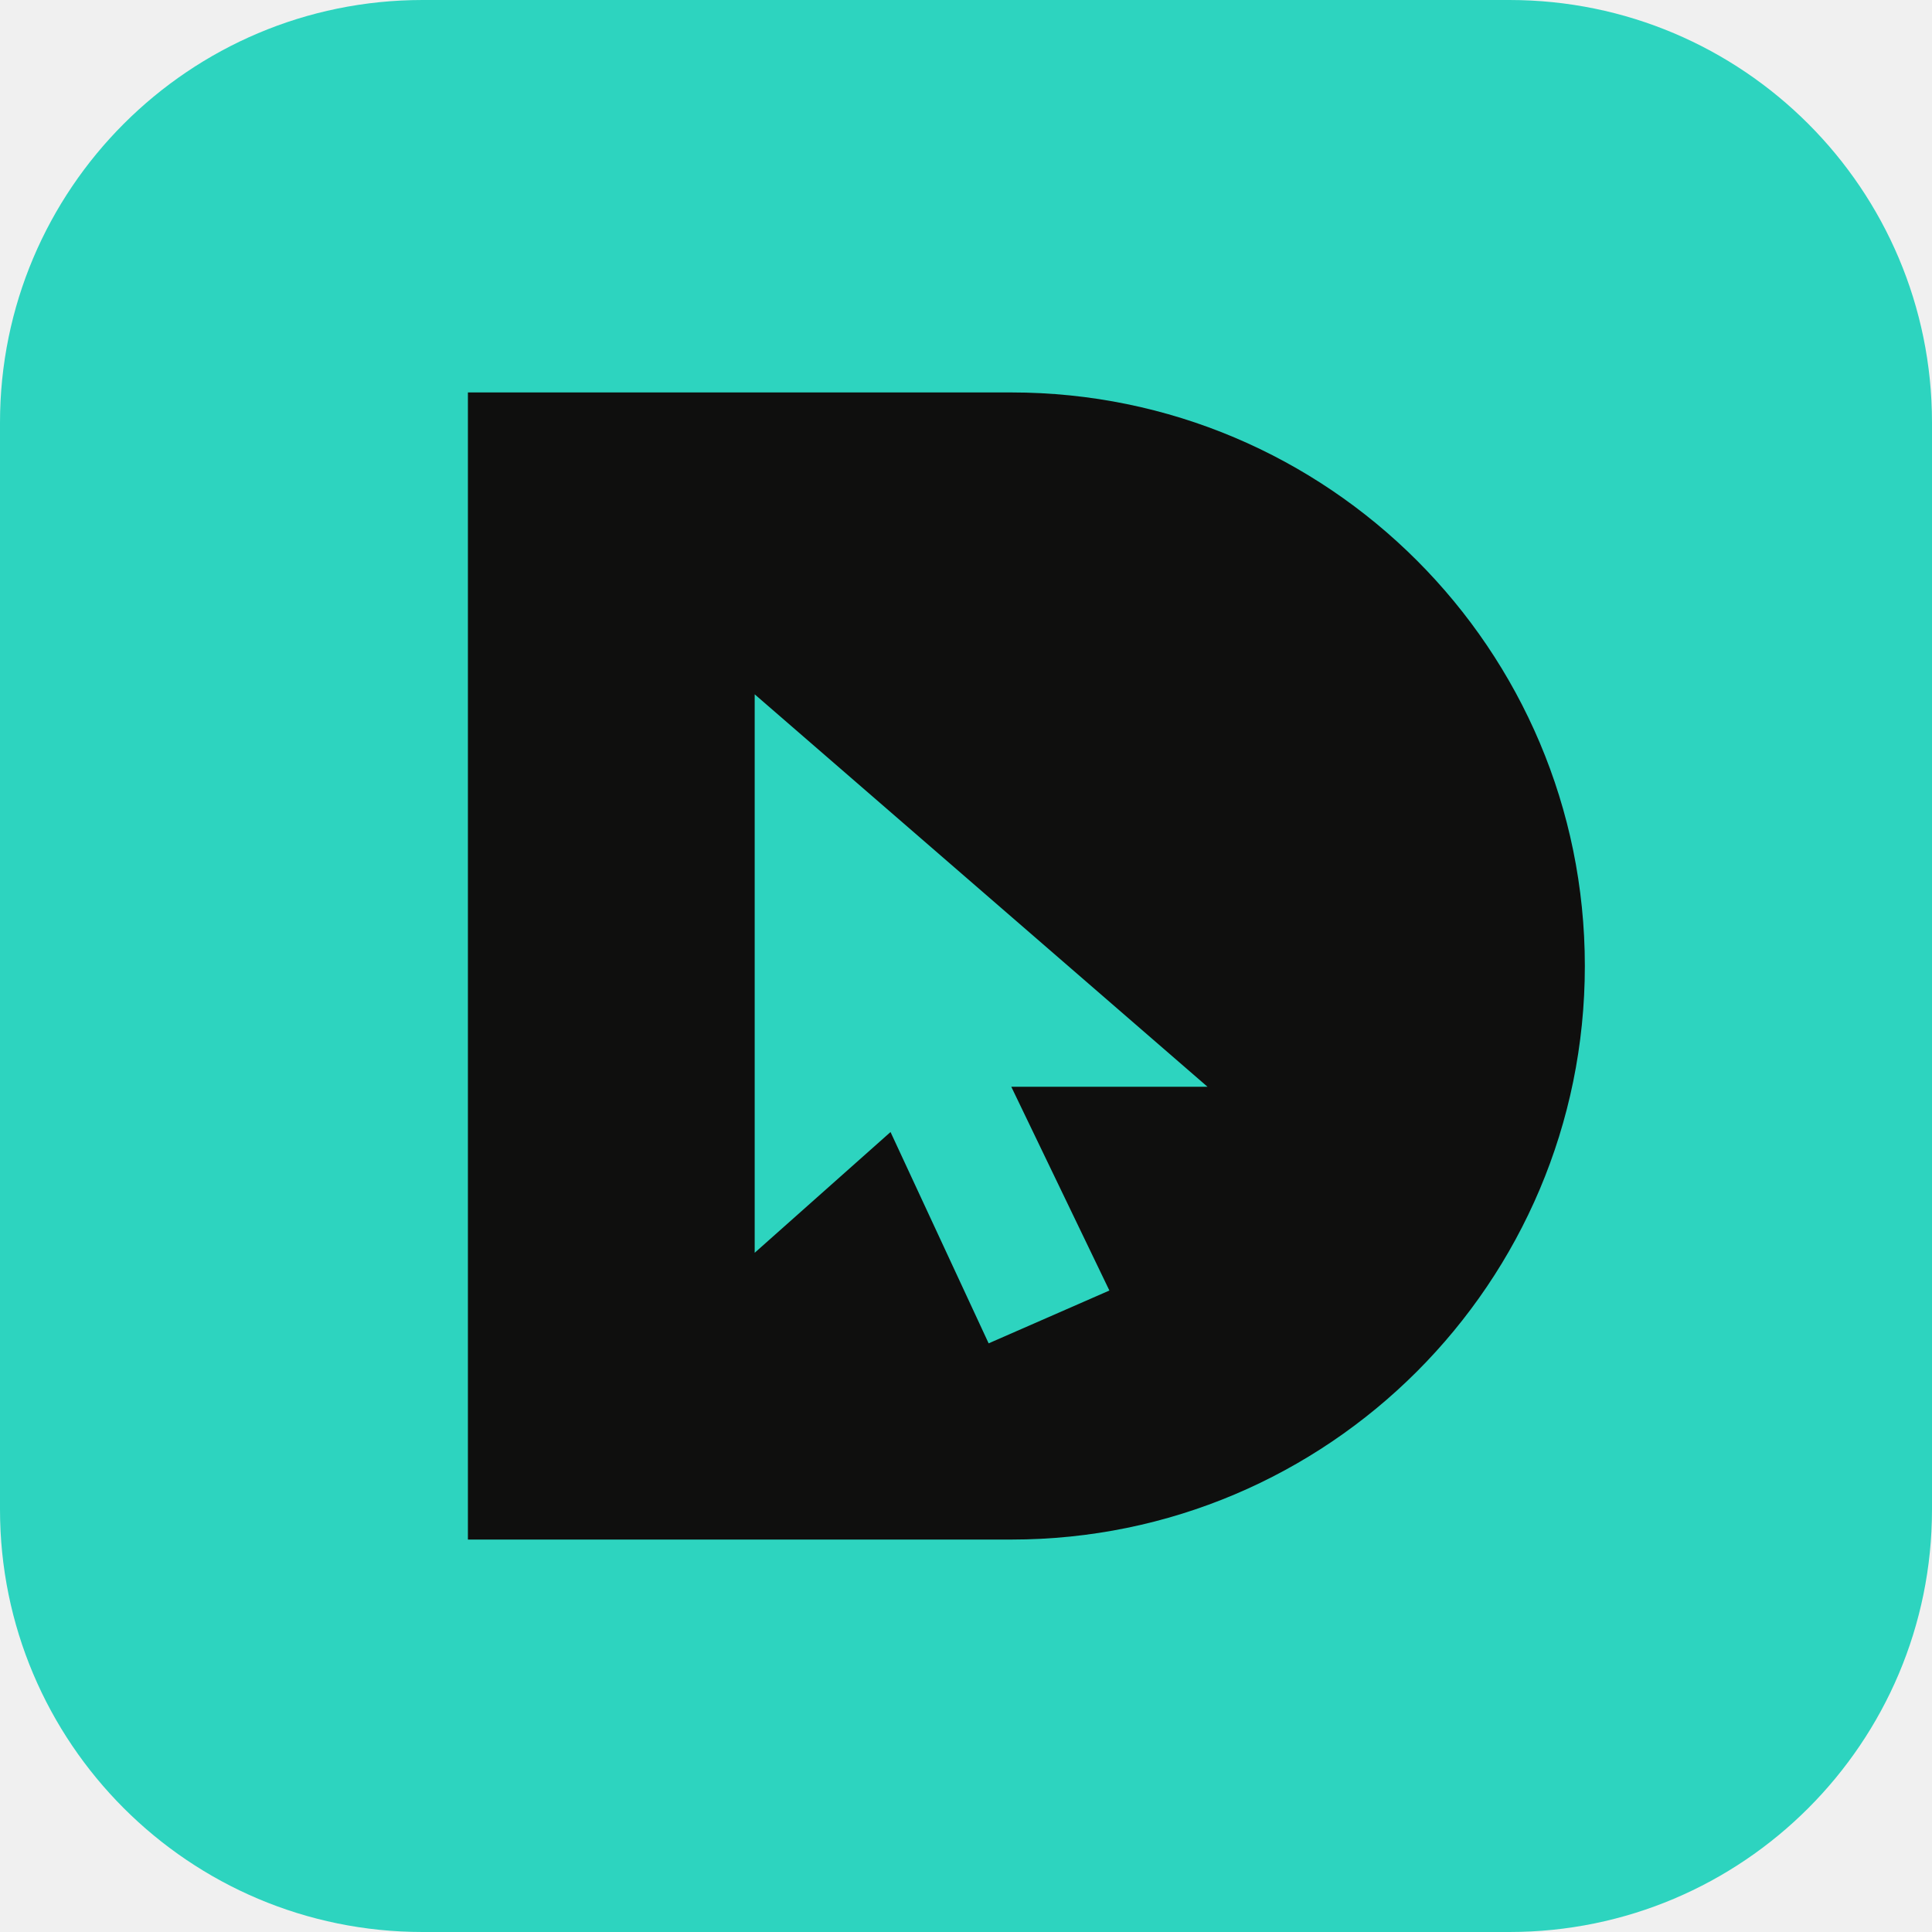
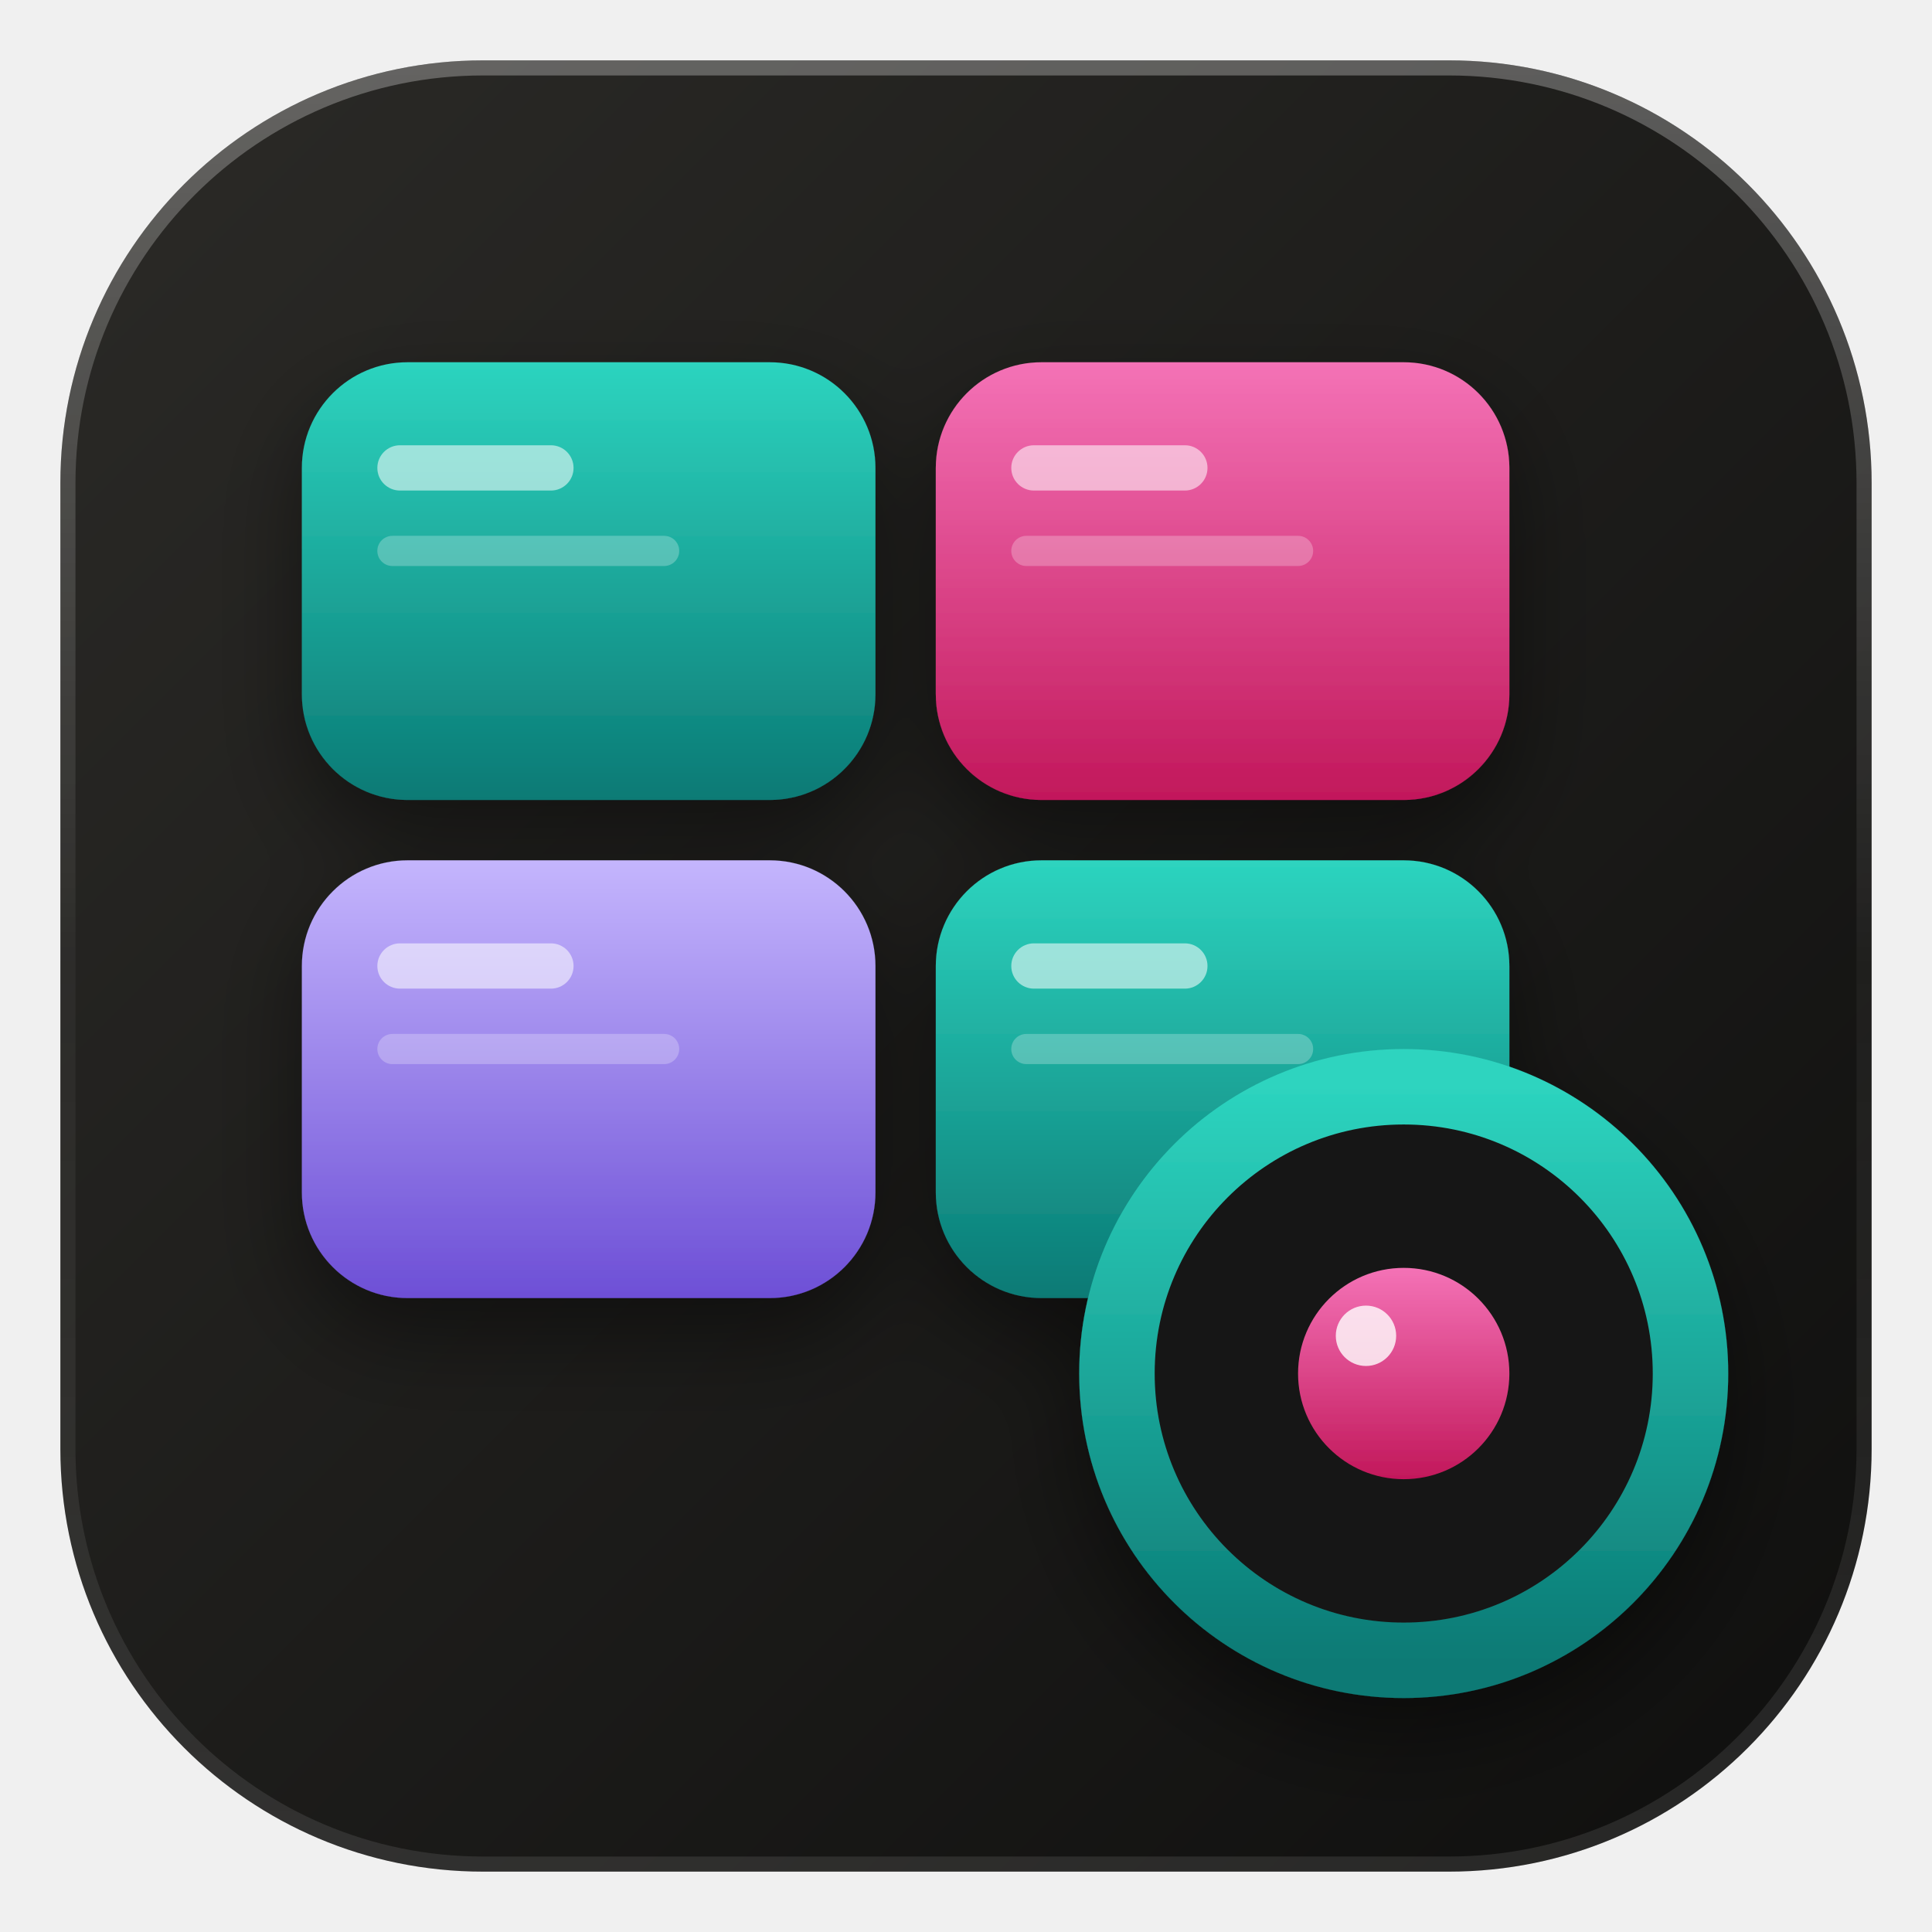
<svg xmlns="http://www.w3.org/2000/svg" viewBox="0 0 256 256">
-   <rect width="256" height="256" rx="56" fill="#2dd4bf" />
-   <path fill-rule="evenodd" fill="#0f0f0e" d="M62 52 H134 A76 76 0 0 1 134 204 H62 Z M100 92 V166 L118 150 L131 178 L147 171 L134 144 L160 144 Z" />
+   <defs>
+     <linearGradient id="bg" x1="0" y1="0" x2="1" y2="1">
+       <stop offset="0" stop-color="#2b2a27" />
+       <stop offset="1" stop-color="#0f0f0e" />
+     </linearGradient>
+     <linearGradient id="rim" x1="0" y1="0" x2="0" y2="1">
+       <stop offset="0" stop-color="#fff" stop-opacity=".28" />
+       <stop offset=".5" stop-color="#fff" stop-opacity=".04" />
+       <stop offset="1" stop-color="#fff" stop-opacity=".1" />
+     </linearGradient>
+     <linearGradient id="t" x1="0" y1="0" x2="0" y2="1">
+       <stop offset="0" stop-color="#2dd4bf" />
+       <stop offset="1" stop-color="#0b7a75" />
+     </linearGradient>
+     <linearGradient id="m" x1="0" y1="0" x2="0" y2="1">
+       <stop offset="0" stop-color="#f472b6" />
+       <stop offset="1" stop-color="#c2185b" />
+     </linearGradient>
+     <linearGradient id="p" x1="0" y1="0" x2="0" y2="1">
+       <stop offset="0" stop-color="#c4b5fd" />
+       <stop offset="1" stop-color="#6d4fd6" />
+     </linearGradient>
+     <filter id="sh" x="-20%" y="-20%" width="140%" height="150%">
+       <feDropShadow dx="0" dy="5" stdDeviation="6" flood-color="#000" flood-opacity=".45" />
+     </filter>
+   </defs>
+   <rect x="8" y="8" width="240" height="240" rx="56" fill="url(#bg)" />
+   <rect x="9" y="9" width="238" height="238" rx="55" fill="none" stroke="url(#rim)" stroke-width="2" />
+   <g filter="url(#sh)">
+     <rect x="40" y="48" width="76" height="58" rx="14" fill="url(#t)" />
+     <rect x="124" y="48" width="76" height="58" rx="14" fill="url(#m)" />
+     <rect x="40" y="114" width="76" height="58" rx="14" fill="url(#p)" />
+     <rect x="124" y="114" width="76" height="58" rx="14" fill="url(#t)" />
+     <rect x="50" y="59" width="26" height="6" rx="3" fill="#fff" fill-opacity=".55" />
+     <rect x="50" y="71" width="40" height="4" rx="2" fill="#fff" fill-opacity=".25" />
+     <rect x="134" y="59" width="26" height="6" rx="3" fill="#fff" fill-opacity=".55" />
+     <rect x="134" y="71" width="40" height="4" rx="2" fill="#fff" fill-opacity=".25" />
+     <rect x="50" y="125" width="26" height="6" rx="3" fill="#fff" fill-opacity=".55" />
+     <rect x="50" y="137" width="40" height="4" rx="2" fill="#fff" fill-opacity=".25" />
+     <rect x="134" y="125" width="26" height="6" rx="3" fill="#fff" fill-opacity=".55" />
+     <rect x="134" y="137" width="40" height="4" rx="2" fill="#fff" fill-opacity=".25" />
+     <circle cx="186" cy="182" r="38" fill="#181816" />
+     <circle cx="186" cy="182" r="38" fill="none" stroke="url(#t)" stroke-width="10" />
+     <circle cx="186" cy="182" r="14" fill="url(#m)" />
+     <circle cx="181" cy="177" r="4" fill="#fff" fill-opacity=".8" />
+   </g>
</svg>
